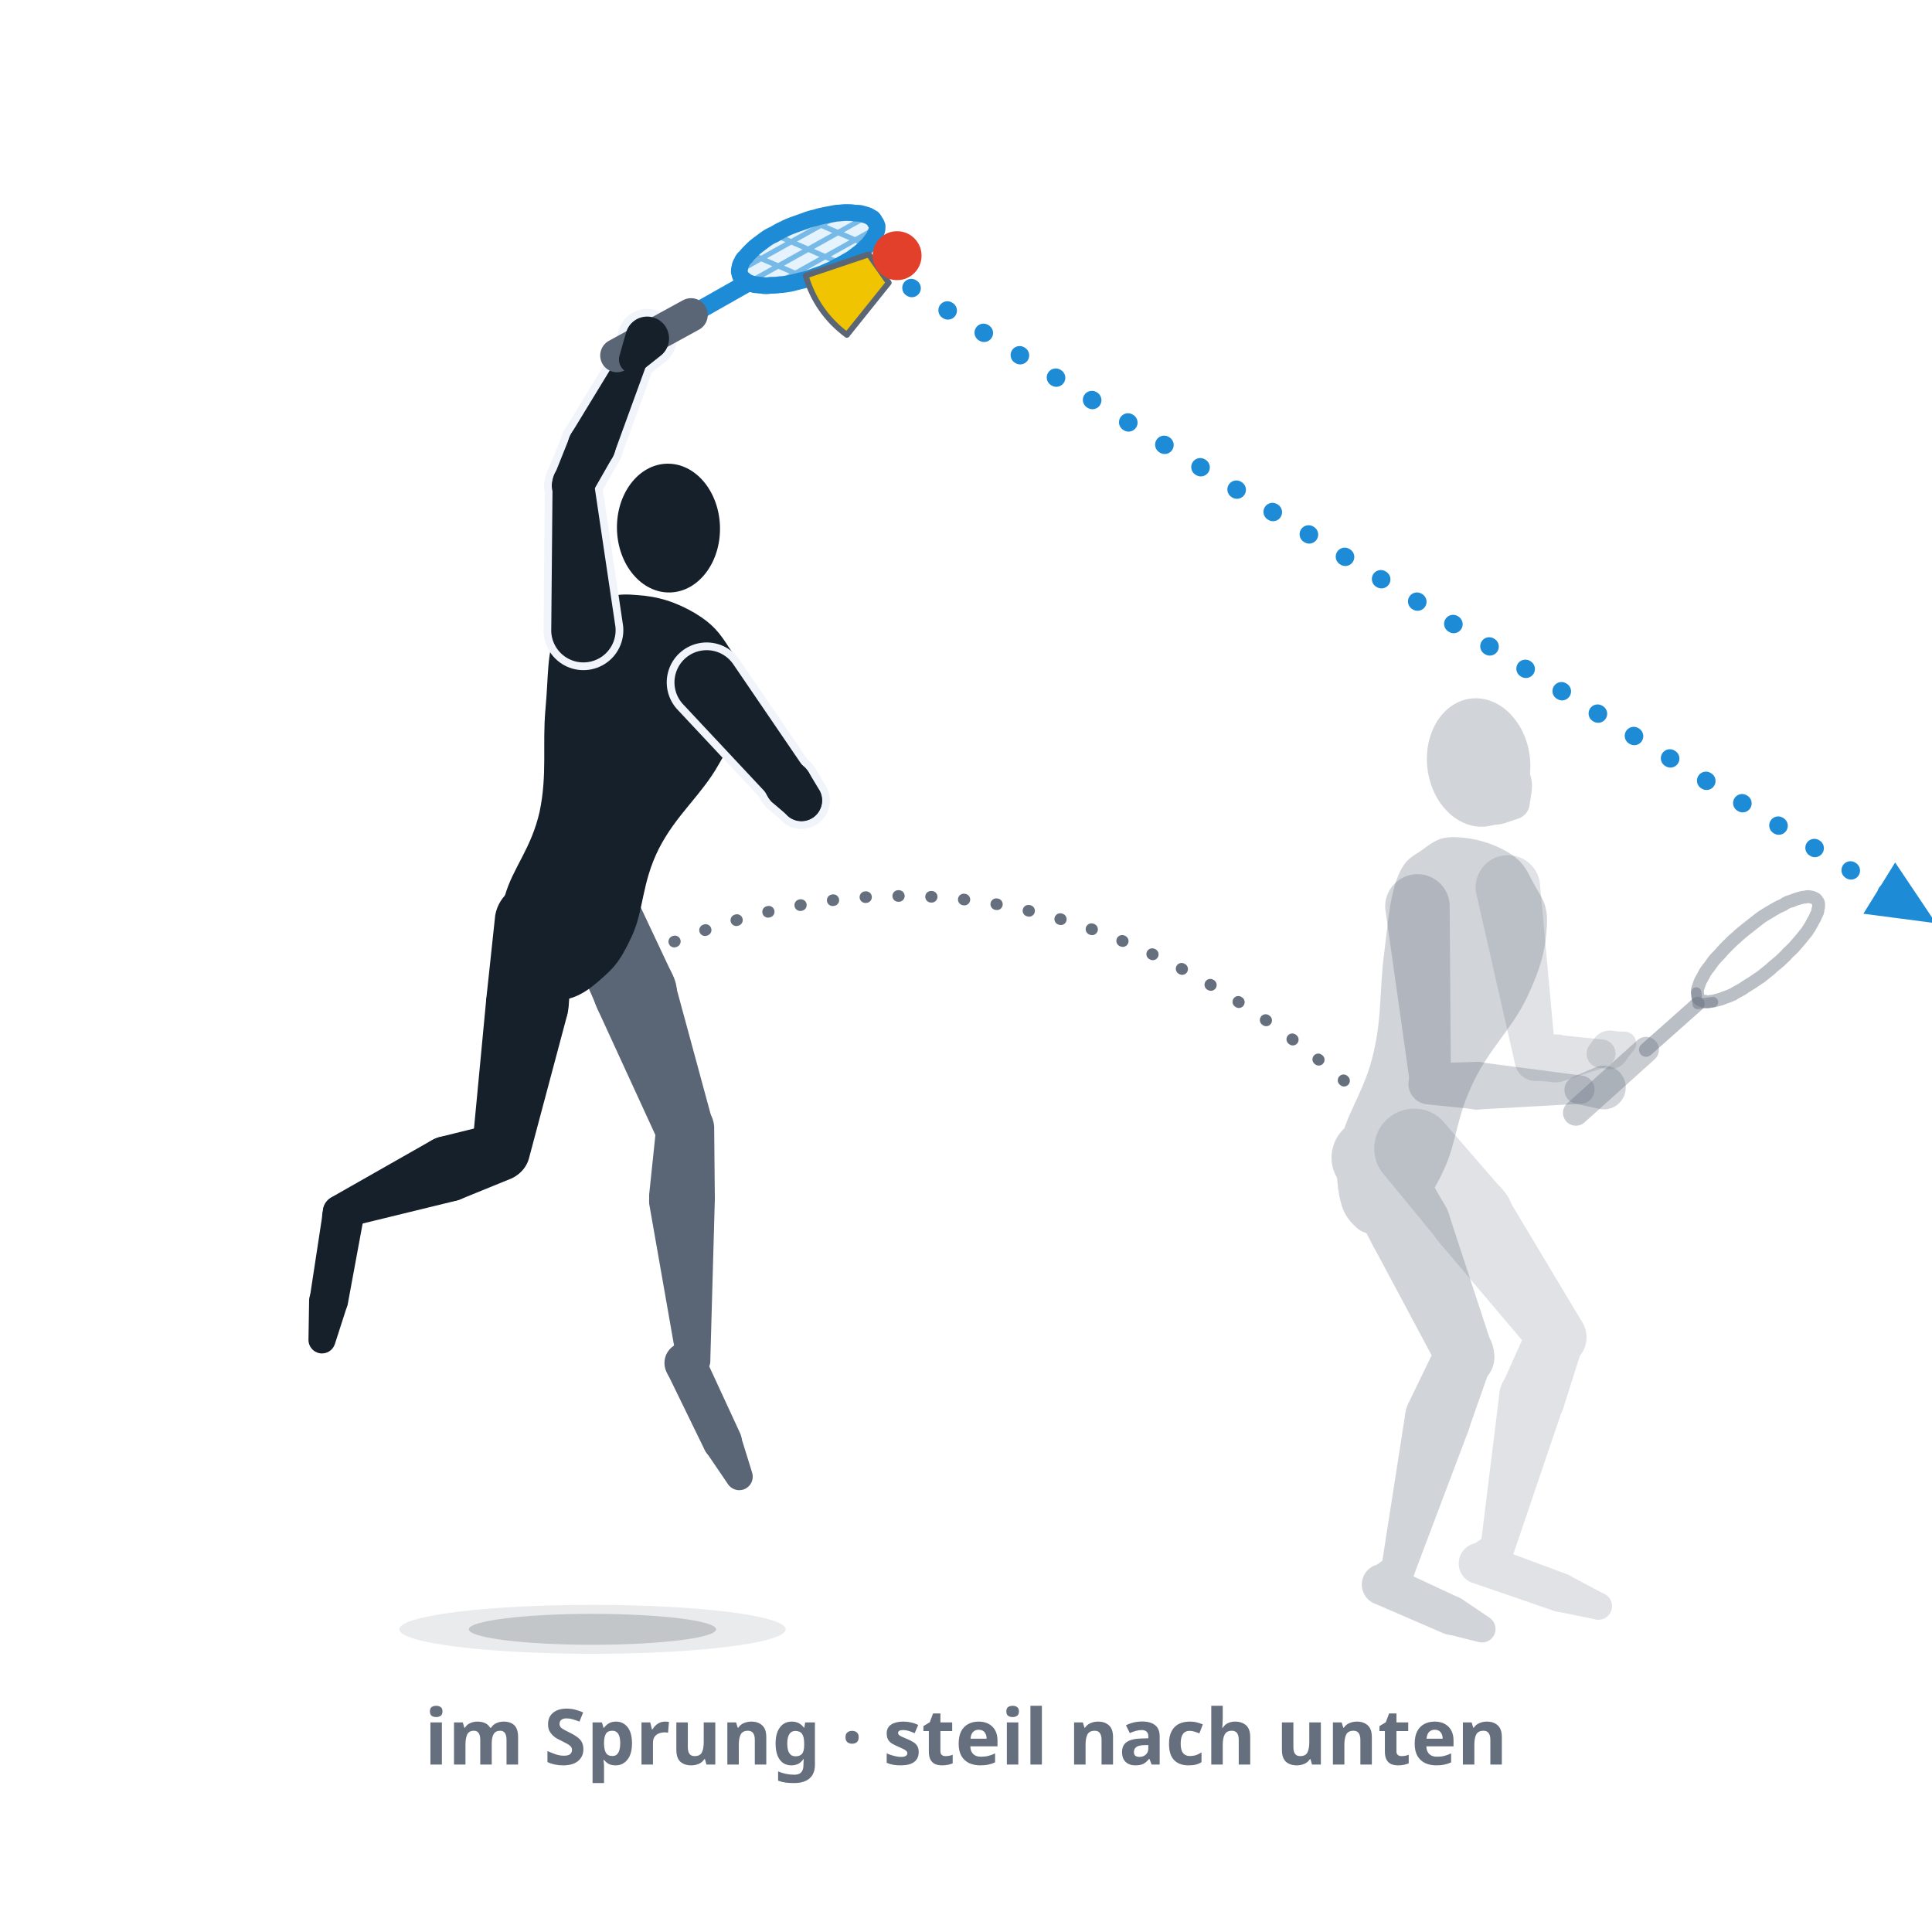
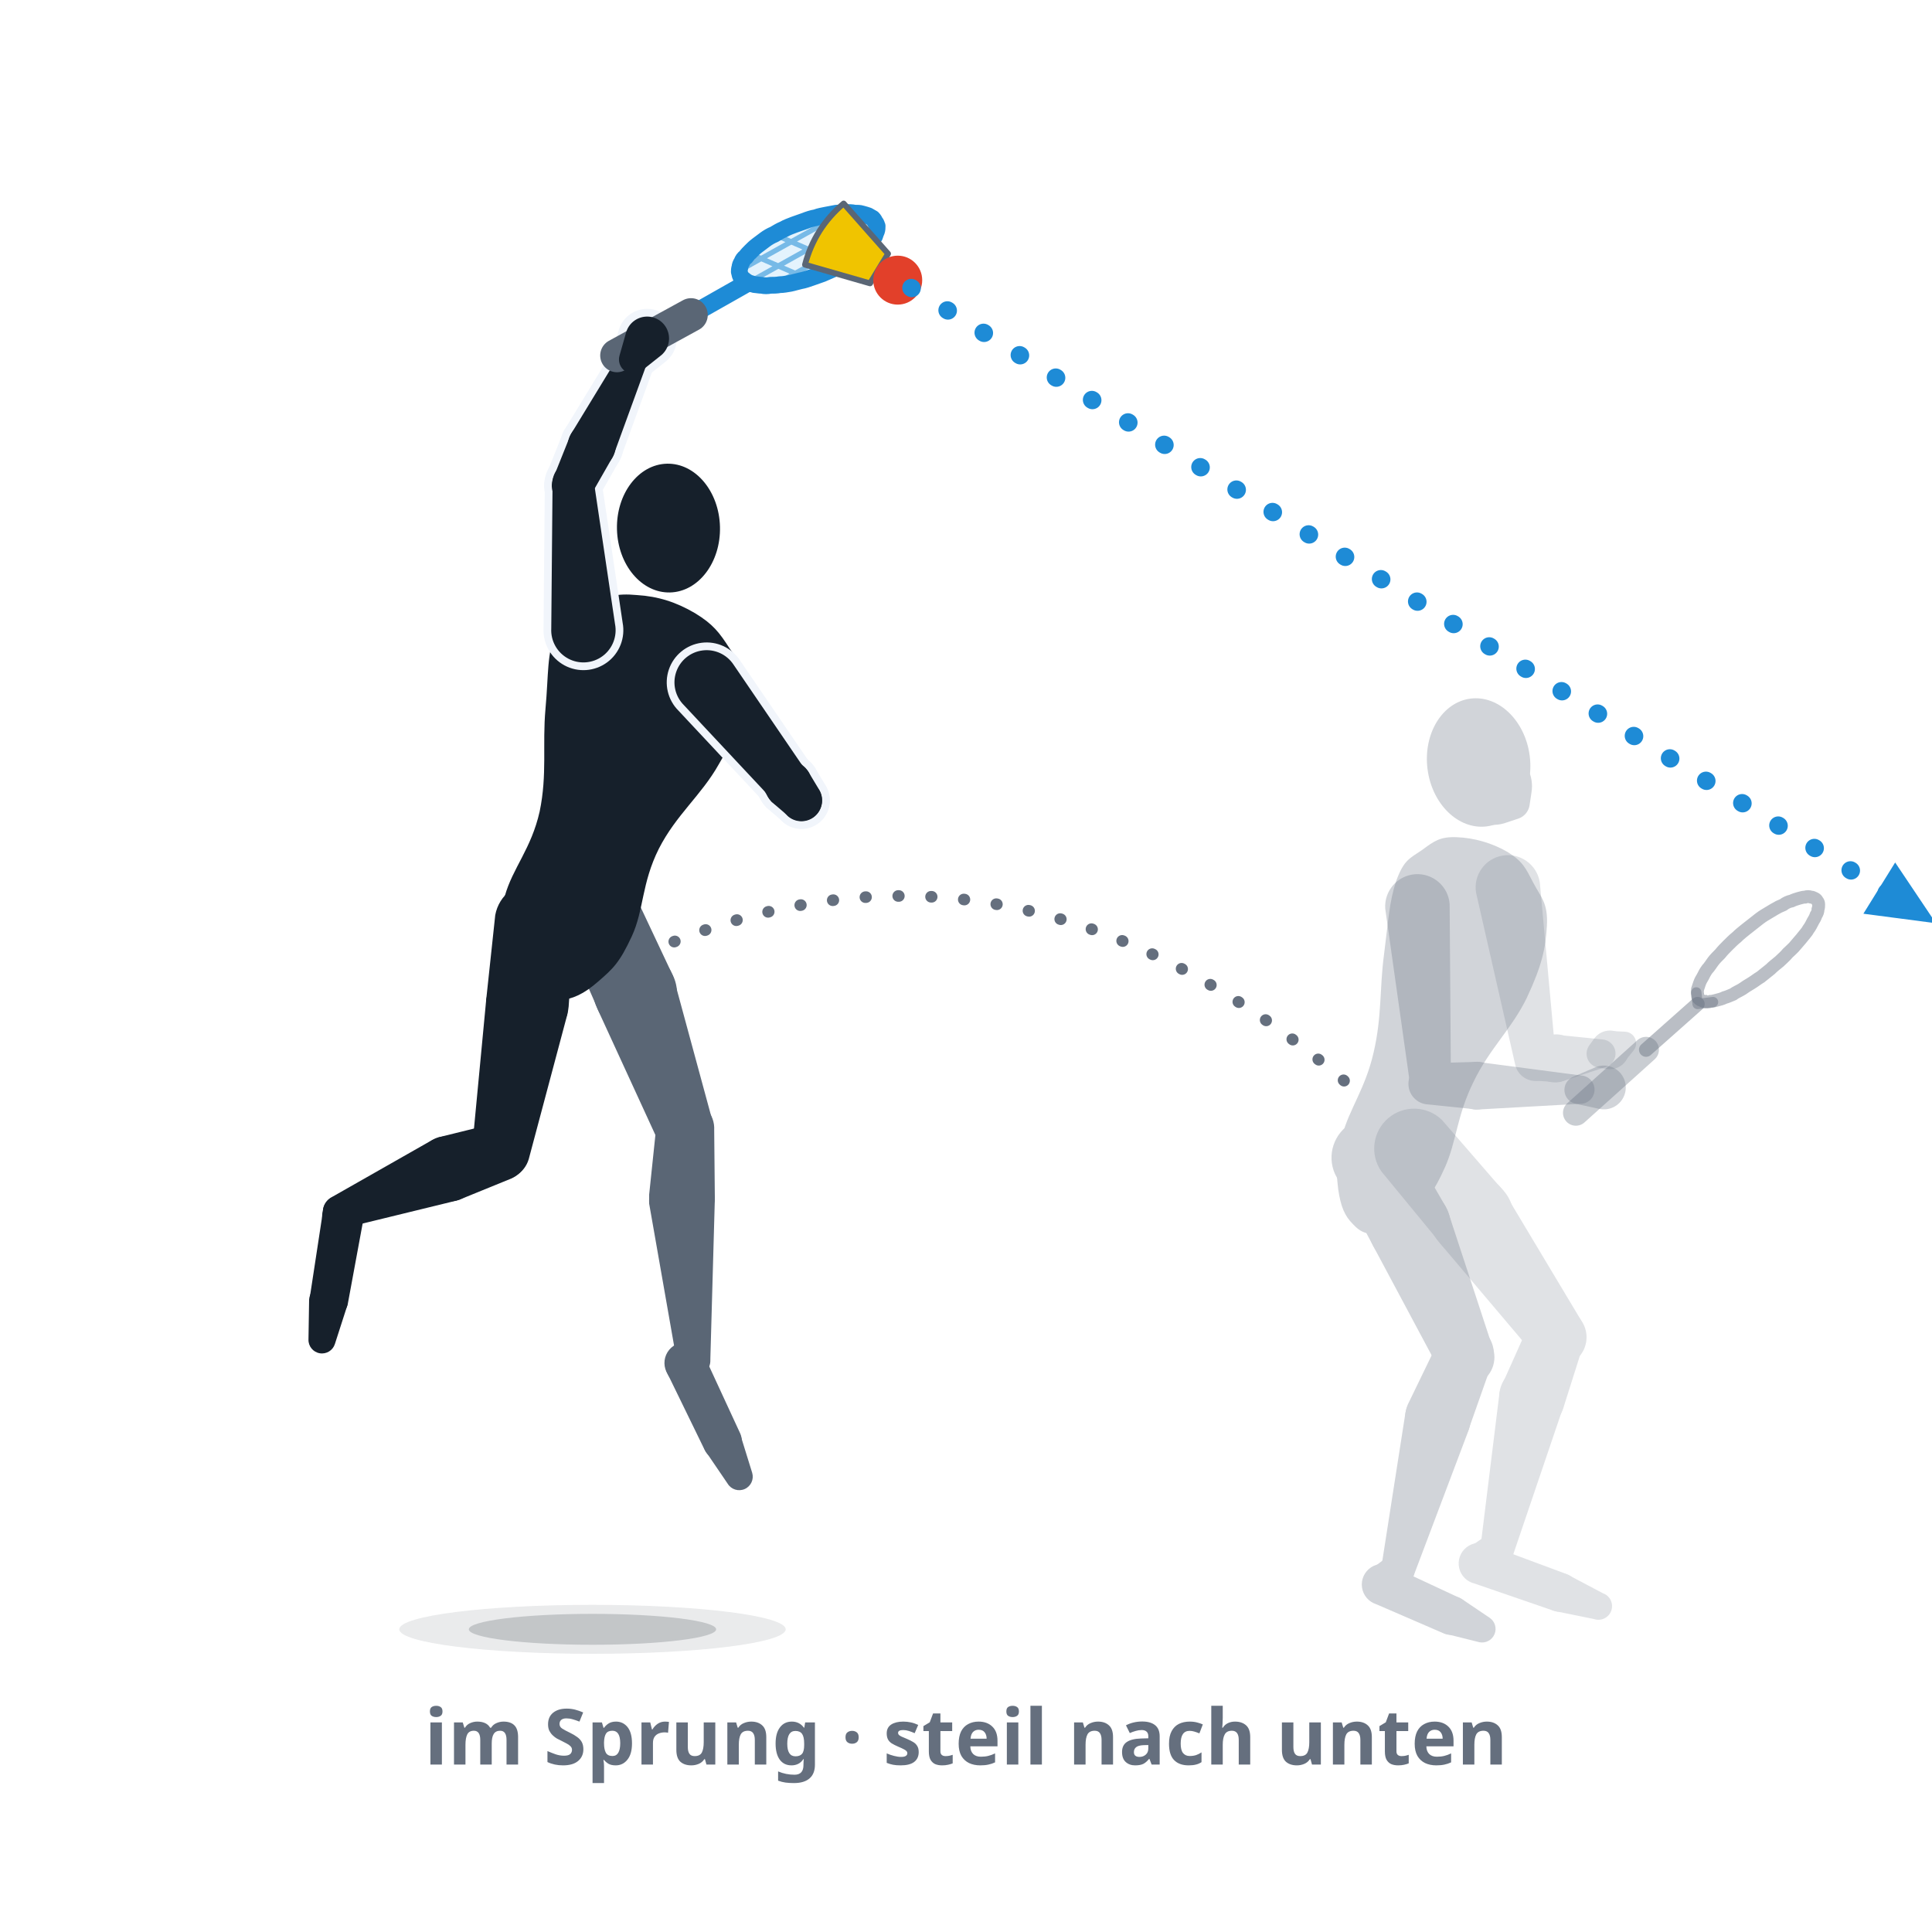
<svg xmlns="http://www.w3.org/2000/svg" viewBox="0 0 300 300" role="img" data-quelle="figuren" aria-label="Der Sprung-Smash: der Spieler trifft im höchsten Punkt des Sprungs, die Beine in Schrittstellung, und schlägt den Speeder steil nach vorn unten. Blass daneben die weiche Landung auf beiden Ballen, schlagbereit.">
  <style>
    .s-k{fill:var(--tinte,#16202b)}
    .s-f{fill:var(--tinte-2,#5a6675)}
    .s-gk{fill:var(--tinte-3,#656f7e);opacity:.3}
    .s-gf{fill:var(--tinte-3,#656f7e);opacity:.2}
    .s-x{fill:var(--flaeche-2,#f1f5fb);stroke:var(--flaeche-2,#f1f5fb);stroke-width:2.4;stroke-linejoin:round}
    .s-rf{fill:var(--primaer,#38a4f1);opacity:.14}
    .s-rs{fill:none;stroke:var(--primaer-dunkel,#1e8bd6);stroke-width:.8;opacity:.55}
    .s-rr{fill:none;stroke:var(--primaer-dunkel,#1e8bd6);stroke-width:2.6;stroke-linejoin:round}
    .s-rh{fill:none;stroke:var(--primaer-dunkel,#1e8bd6);stroke-width:2.1;stroke-linecap:round;stroke-linejoin:round}
    .s-rsch{fill:none;stroke:var(--primaer-dunkel,#1e8bd6);stroke-width:2.8;stroke-linecap:round}
    .s-rg{fill:none;stroke:var(--tinte-2,#5a6675);stroke-width:5.2;stroke-linecap:round}
    .s-gr{fill:none;stroke:var(--tinte-3,#656f7e);stroke-width:2;opacity:.45}
    .s-gh{fill:none;stroke:var(--tinte-3,#656f7e);stroke-width:1.6;opacity:.45;stroke-linecap:round;stroke-linejoin:round}
    .s-gsch{fill:none;stroke:var(--tinte-3,#656f7e);stroke-width:2.2;opacity:.45;stroke-linecap:round}
    .s-gg{fill:none;stroke:var(--tinte-3,#656f7e);stroke-width:4;opacity:.35;stroke-linecap:round}
    .s-korb{fill:var(--speeder-korb,#f0c400);stroke:var(--tinte-2,#5a6675);stroke-width:.9;stroke-linejoin:round}
    .s-kappe{fill:var(--speeder-kappe,#e2402a)}
    .s-sch{fill:var(--schatten-boden,#16202b2e)}
    .s-schw{fill:var(--schatten-boden,#16202b2e);opacity:.5}
    .s-bahn{fill:none;stroke:var(--primaer-dunkel,#1e8bd6);stroke-width:2.8;stroke-dasharray:.1 6.5;stroke-linecap:round}
    .s-blick{fill:none;stroke:var(--tinte-3,#656f7e);stroke-width:1.8;stroke-dasharray:.1 5;stroke-linecap:round}
    .s-mk{fill:var(--primaer-dunkel,#1e8bd6)}
    .st{fill:var(--tinte-3,#656f7e);font:600 12px/1 system-ui,sans-serif;text-anchor:middle}
  </style>
  <defs>
    <marker id="p020" viewBox="0 0 10 10" markerWidth="4.4" markerHeight="4.4" refX="5" refY="5" orient="auto">
      <path d="M1,1.2 L9.4,5 L1,8.8 Z" class="s-mk" />
    </marker>
  </defs>
  <ellipse class="s-schw" cx="92" cy="253" rx="30" ry="3.8" />
  <ellipse class="s-sch" cx="92" cy="253" rx="19.2" ry="2.4" />
  <g class="s-gf">
    <path d="M214.5,181.9L223.3,192.6A6.4,6.4 0 1 0 233,184.4L223.9,173.9A6.2,6.2 0 0 0 214.5,181.9Z" />
    <path d="M223.3,192.7L238.2,210.3A4.5,4.5 0 0 0 245.5,205L233.7,185.3A6.4,6.4 0 1 0 223.3,192.7Z" />
    <path d="M237.5,205.5L233.2,215.1A5.1,5.1 0 1 0 242.7,218.8L245.9,208.7A4.5,4.5 0 0 0 237.5,205.5Z" />
    <path d="M232.8,216.6L229.9,240.1A2.6,2.6 0 0 0 235,241.3L242.6,218.9A5.1,5.1 0 1 0 232.8,216.6Z" />
    <path d="M231,238.3L228.1,240.3A3.2,3.2 0 1 0 232.6,244.8L234.6,241.9A2.6,2.6 0 0 0 231,238.3Z" />
    <path d="M229,245.9L241.2,250.1A3,3 0 0 0 243.2,244.4L231.1,239.9A3.2,3.2 0 1 0 229,245.9Z" />
    <path d="M241.6,250.2L247.5,251.4A2.1,2.1 0 0 0 248.9,247.4L243.6,244.6A3,3 0 1 0 241.6,250.2Z" />
  </g>
  <g class="s-gf">
    <path d="M229.2,138.6L235.3,165.4A3.2,3.2 0 0 0 241.6,164.4L239.1,137A5,5 0 1 0 229.2,138.6Z" />
    <path d="M238.3,167.8L241.3,168A3.7,3.7 0 1 0 240.5,160.8L237.6,161.6A3.2,3.2 0 0 0 238.3,167.8Z" />
    <path d="M242.6,167.9L249.3,165.7A2.2,2.2 0 0 0 248.8,161.4L241.9,160.7A3.7,3.7 0 1 0 242.6,167.9Z" />
  </g>
  <g class="s-gf">
    <path d="M248.3,165.8L249.6,166A3,3 0 1 0 247.6,161.2L246.8,162.3A2.2,2.2 0 0 0 248.3,165.8Z" />
    <path d="M252.3,164.8L253.6,163.2A1.8,1.8 0 0 0 252.3,160.2L250.2,160.1A2.9,2.9 0 1 0 252.3,164.8Z" />
  </g>
  <g class="s-gk">
    <path d="M234.1,132.3C236.5,133.8 236.9,134.8 238.1,137.1C239.3,139.4 240.4,140.2 240.2,143.8C240,147.3 239.4,150 237.1,154.9C234.8,159.7 231.3,162.8 228.8,168C226.2,173.3 226.2,177.1 224.4,181.2C222.6,185.2 221.7,186.1 219.7,188.2C217.7,190.2 216.3,191 214.4,191.4C212.5,191.8 211.4,191.5 210.1,190.1C208.8,188.8 208.2,187.4 207.8,184.7C207.5,181.9 207.3,180.7 208.4,176.4C209.5,172.2 212,169.1 213.3,163.4C214.6,157.8 214.2,153.6 214.9,148.3C215.6,142.9 215.7,140.1 216.8,136.8C218,133.5 218.9,133.3 220.8,132C222.7,130.6 223.6,129.9 226.2,130C228.9,130.1 231.7,130.9 234.1,132.3Z" />
    <path d="M207.3,182.3L213.3,193.6A6.4,6.4 0 1 0 224.5,187.4L218.1,176.3A6.2,6.2 0 0 0 207.3,182.3Z" />
    <path d="M213.3,193.6L223.4,212.5A4.5,4.5 0 0 0 231.7,209L225,188.6A6.4,6.4 0 1 0 213.3,193.6Z" />
    <path d="M223.3,208.4L218.6,218.1A5.1,5.1 0 1 0 228,222.1L231.6,211.9A4.5,4.5 0 0 0 223.3,208.4Z" />
    <path d="M218.2,219.6L214.5,243.3A2.6,2.6 0 0 0 219.5,244.7L228,222.2A5.1,5.1 0 1 0 218.2,219.6Z" />
    <path d="M215.5,241.7L213,243.6A3.2,3.2 0 1 0 217.7,247.8L219.3,245.1A2.6,2.6 0 0 0 215.5,241.7Z" />
    <path d="M213.7,249.1L224.1,253.6A3,3 0 0 0 226.6,248.1L216.3,243.3A3.2,3.2 0 1 0 213.7,249.1Z" />
    <path d="M224.5,253.7L229.7,255A2.1,2.1 0 0 0 231.3,251.2L227,248.3A3,3 0 1 0 224.5,253.7Z" />
  </g>
  <g class="s-gk">
    <ellipse cx="229.6" cy="118.4" rx="8" ry="10" transform="rotate(-7.2 229.6 118.4)" />
    <path d="M234,127.7L235.8,127.1A2.6,2.6 0 0 0 237.5,125.1L237.8,123.1A6,6 0 1 0 234,127.7Z" />
  </g>
  <g class="s-gk">
    <path d="M215.1,141.1L219,168.7A3.2,3.2 0 0 0 225.3,168.2L225.1,140.4A5,5 0 1 0 215.1,141.1Z" />
    <path d="M221.8,171.5L228.6,172.2A3.7,3.7 0 1 0 228.9,164.9L222,165.1A3.2,3.2 0 0 0 221.8,171.5Z" />
    <path d="M229.2,172.3L245.3,171.4A2.2,2.2 0 0 0 245.5,167L229.5,164.9A3.7,3.7 0 1 0 229.2,172.3Z" />
  </g>
  <path class="s-gh" d="M266,155.6L263.6,155.9L263.4,154.1" />
  <path class="s-gsch" d="M255.6,163L263.6,155.9" />
  <path class="s-gr" d="M281.8,139.5C281.6,139.4 281.4,139.3 281.2,139.3C280.9,139.2 280.6,139.2 280.3,139.3C280,139.3 279.7,139.4 279.3,139.5C279,139.6 278.6,139.7 278.2,139.9C277.7,140 277.3,140.2 276.9,140.5C276.4,140.7 276,140.9 275.5,141.2C275,141.5 274.5,141.8 274,142.1C273.5,142.4 273,142.8 272.5,143.2C272.1,143.5 271.6,143.9 271.1,144.3C270.6,144.7 270.1,145.1 269.7,145.5C269.2,145.9 268.7,146.4 268.3,146.8C267.9,147.2 267.5,147.6 267.1,148.1C266.7,148.5 266.3,148.9 266,149.3C265.7,149.7 265.4,150.2 265.1,150.5C264.8,150.9 264.6,151.3 264.4,151.7C264.2,152 264,152.4 263.9,152.7C263.8,153 263.7,153.3 263.6,153.6C263.6,153.9 263.5,154.2 263.6,154.4C263.6,154.6 263.6,154.8 263.7,155C263.8,155.1 264,155.3 264.1,155.3C264.3,155.4 264.5,155.5 264.8,155.5C265,155.6 265.3,155.6 265.6,155.5C265.9,155.5 266.2,155.4 266.6,155.3C267,155.2 267.4,155.1 267.8,154.9C268.2,154.8 268.6,154.6 269.1,154.4C269.5,154.1 270,153.9 270.5,153.6C270.9,153.3 271.4,153 271.9,152.7C272.4,152.4 272.9,152 273.4,151.7C273.9,151.3 274.4,150.9 274.9,150.5C275.3,150.1 275.8,149.7 276.3,149.3C276.7,148.9 277.2,148.5 277.6,148C278,147.6 278.5,147.2 278.8,146.8C279.2,146.3 279.6,145.9 279.9,145.5C280.2,145.1 280.6,144.7 280.8,144.3C281.1,143.9 281.3,143.5 281.5,143.1C281.7,142.8 281.9,142.4 282,142.1C282.2,141.8 282.3,141.5 282.3,141.2C282.4,140.9 282.4,140.7 282.4,140.4C282.4,140.2 282.3,140 282.2,139.9C282.1,139.7 282,139.6 281.8,139.5Z" />
  <path class="s-gg" d="M244.7,172.8L255.6,163" />
  <g class="s-gk">
    <path d="M244.7,171.4L248.4,172.2A3.4,3.4 0 1 0 247.8,165.7L244.3,167.2A2.2,2.2 0 0 0 244.7,171.4Z" />
  </g>
  <path class="s-blick" d="M100,148.2 Q 158,122.2 212,170.7" />
  <g class="s-f">
    <path d="M87.3,144.1L92.7,156.4A6.4,6.4 0 1 0 104.3,151.1L98.6,139A6.2,6.2 0 0 0 87.3,144.1Z" />
    <path d="M92.7,156.5L102.3,177.4A4.5,4.5 0 0 0 110.7,174.3L104.7,152.2A6.4,6.4 0 1 0 92.7,156.5Z" />
    <path d="M101.9,175L100.8,185.5A5.1,5.1 0 1 0 111,186L110.9,175.5A4.5,4.5 0 0 0 101.9,175Z" />
    <path d="M100.8,186.9L105.1,211.4A2.6,2.6 0 0 0 110.3,211.1L111,186.2A5.1,5.1 0 1 0 100.8,186.9Z" />
    <path d="M107,208.5L105.6,208.9A3.2,3.2 0 1 0 109.4,213.4L110,212.2A2.6,2.6 0 0 0 107,208.5Z" />
    <path d="M103.7,213.4L109.4,225.1A3,3 0 0 0 114.9,222.5L109.4,210.6A3.2,3.2 0 1 0 103.7,213.4Z" />
    <path d="M109.6,225.4L113,230.4A2.1,2.1 0 0 0 116.8,228.7L115,222.9A3,3 0 1 0 109.6,225.4Z" />
  </g>
  <g class="s-k">
    <path d="M107.9,95.2C110.7,96.9 111.7,98.2 113.3,100.7C115,103.2 116.4,104.1 116,107.7C115.7,111.3 114.4,113.9 111.6,118.7C108.9,123.5 105,126.5 102.3,131.8C99.6,137.2 100,141.3 98.1,145.4C96.2,149.5 95.2,150.4 92.9,152.4C90.6,154.4 89,155.1 86.7,155.4C84.4,155.6 83,155.2 81.3,153.7C79.6,152.1 78.7,150.6 78.2,147.7C77.6,144.8 77.3,143.5 78.4,139.1C79.6,134.8 82.5,131.8 83.8,126C85,120.2 84.2,115.7 84.7,110.1C85.2,104.6 84.9,101.5 86.3,98.3C87.7,95 89.1,94.9 91.6,93.8C94.2,92.6 95.7,92.1 98.9,92.4C102.2,92.6 105,93.5 107.9,95.2Z" />
    <path d="M76.9,142.1L75.5,155.2A6.4,6.4 0 1 0 88.3,156.3L89.2,143.2A6.2,6.2 0 0 0 76.9,142.1Z" />
    <path d="M75.5,155.2L73.3,178.4A4.5,4.5 0 0 0 82.1,180L88.1,157.5A6.4,6.4 0 1 0 75.5,155.2Z" />
    <path d="M76.6,174.5L68.1,176.6A5.1,5.1 0 1 0 71.3,186.3L79.4,183A4.5,4.5 0 0 0 76.6,174.5Z" />
    <path d="M66.8,177.2L51.5,185.9A2.6,2.6 0 0 0 53.4,190.7L70.6,186.5A5.1,5.1 0 1 0 66.8,177.2Z" />
    <path d="M50.2,187.6L50.1,188.2A3.2,3.2 0 1 0 53.9,185.8L53.3,185.7A2.6,2.6 0 0 0 50.2,187.6Z" />
    <path d="M50.1,188.4L48.1,201.5A3,3 0 0 0 54,202.5L56.4,189.5A3.2,3.2 0 1 0 50.1,188.4Z" />
    <path d="M48,201.8L47.9,208A2.1,2.1 0 0 0 52,208.7L53.9,202.8A3,3 0 1 0 48,201.8Z" />
  </g>
  <g class="s-k">
    <ellipse cx="103.8" cy="82" rx="8" ry="10" transform="rotate(-1.4 103.8 82)" />
    <path d="M99,84.7a6,6 0 1 0 12,0a6,6 0 1 0 -12,0Z" />
  </g>
  <g class="s-x">
    <path d="M106.2,109.5L122.3,126.7A3.2,3.2 0 0 0 127.2,122.7L113.9,103.2A5,5 0 1 0 106.2,109.5Z" />
    <path d="M127.3,122.8L125.5,119.8A3.7,3.7 0 1 0 119.8,124.5L122.5,126.8A3.2,3.2 0 0 0 127.3,122.8Z" />
    <path d="M124.7,118.9L118.5,113.6A2.2,2.2 0 0 0 115.1,116.4L119.1,123.5A3.7,3.7 0 1 0 124.7,118.9Z" />
    <path d="M119.2,115.2L119.1,113.5A3.4,3.4 0 1 0 114.9,117L116.5,117.4A2.2,2.2 0 0 0 119.2,115.2Z" />
  </g>
  <g class="s-k">
    <path d="M106.2,109.5L122.3,126.7A3.2,3.2 0 0 0 127.2,122.7L113.9,103.2A5,5 0 1 0 106.2,109.5Z" />
    <path d="M127.3,122.8L125.5,119.8A3.7,3.7 0 1 0 119.8,124.5L122.5,126.8A3.2,3.2 0 0 0 127.3,122.8Z" />
    <path d="M124.7,118.9L118.5,113.6A2.2,2.2 0 0 0 115.1,116.4L119.1,123.5A3.7,3.7 0 1 0 124.7,118.9Z" />
  </g>
  <g class="s-k">
    <path d="M119.2,115.2L119.1,113.5A3.4,3.4 0 1 0 114.9,117L116.5,117.4A2.2,2.2 0 0 0 119.2,115.2Z" />
  </g>
  <g class="s-x">
    <path d="M95.5,96.9L92.2,74.7A3.2,3.2 0 0 0 85.8,75.2L85.6,97.6A5,5 0 1 0 95.5,96.9Z" />
    <path d="M91.8,76.8L95,71.2A3.7,3.7 0 1 0 88.4,68L86,74A3.2,3.2 0 0 0 91.8,76.8Z" />
    <path d="M95.3,70.6L100.4,56.6A2.2,2.2 0 0 0 96.4,54.7L88.6,67.5A3.7,3.7 0 1 0 95.3,70.6Z" />
    <path d="M99.6,57.6L102.5,55.3A3.4,3.4 0 1 0 97.2,51.7L96.2,55.2A2.2,2.2 0 0 0 99.6,57.6Z" />
  </g>
  <g class="s-k">
    <path d="M95.5,96.9L92.2,74.7A3.2,3.2 0 0 0 85.8,75.2L85.6,97.6A5,5 0 1 0 95.5,96.9Z" />
    <path d="M91.8,76.8L95,71.2A3.7,3.7 0 1 0 88.4,68L86,74A3.2,3.2 0 0 0 91.8,76.8Z" />
    <path d="M95.3,70.6L100.4,56.6A2.2,2.2 0 0 0 96.4,54.7L88.6,67.5A3.7,3.7 0 1 0 95.3,70.6Z" />
  </g>
  <path class="s-rf" d="M134.8,33.5C134.5,33.4 134.2,33.3 133.8,33.2C133.5,33.1 133.1,33.1 132.7,33.1C132.3,33 131.8,33 131.3,33C130.9,33 130.4,33.1 129.9,33.1C129.4,33.2 128.8,33.3 128.3,33.4C127.8,33.5 127.2,33.6 126.7,33.8C126.1,33.9 125.5,34.1 125,34.3C124.4,34.5 123.9,34.7 123.3,34.9C122.8,35.1 122.2,35.3 121.7,35.6C121.2,35.8 120.7,36.1 120.2,36.4C119.7,36.6 119.2,36.9 118.8,37.2C118.4,37.5 118,37.8 117.6,38.1C117.2,38.4 116.9,38.7 116.6,39C116.3,39.3 116,39.6 115.8,39.9C115.5,40.1 115.3,40.4 115.2,40.7C115,41 114.9,41.3 114.9,41.5C114.8,41.8 114.8,42 114.8,42.2C114.9,42.5 114.9,42.7 115,42.9C115.2,43.1 115.3,43.3 115.5,43.4C115.7,43.6 115.9,43.7 116.2,43.9C116.5,44 116.8,44.1 117.2,44.2C117.5,44.2 117.9,44.3 118.3,44.3C118.7,44.4 119.2,44.4 119.6,44.3C120.1,44.3 120.6,44.3 121.1,44.2C121.6,44.2 122.1,44.1 122.7,44C123.2,43.9 123.8,43.7 124.3,43.6C124.9,43.5 125.4,43.3 126,43.1C126.6,42.9 127.1,42.7 127.7,42.5C128.2,42.3 128.8,42 129.3,41.8C129.8,41.5 130.3,41.3 130.8,41C131.3,40.7 131.7,40.5 132.2,40.2C132.6,39.9 133,39.6 133.4,39.3C133.8,39 134.1,38.7 134.4,38.4C134.7,38.1 135,37.8 135.2,37.5C135.5,37.2 135.6,36.9 135.8,36.7C135.9,36.4 136,36.1 136.1,35.9C136.2,35.6 136.2,35.4 136.2,35.1C136.1,34.9 136.1,34.7 135.9,34.5C135.8,34.3 135.7,34.1 135.5,33.9C135.3,33.8 135,33.6 134.8,33.5Z" />
  <path class="s-rs" d="M120.7,44L135.6,35.7M116.9,43.5L134.1,33.9M115.4,41.7L130.3,33.4M125,43.1L116.7,39.5M130.3,40.8L120.7,36.6M134.3,37.9L125.9,34.3" />
  <path class="s-rh" d="M118.9,44.5L115.6,44.2L114.7,42.6" />
  <path class="s-rsch" d="M107.3,48.9L115.6,44.2" />
  <path class="s-rr" d="M134.8,33.5C134.5,33.4 134.2,33.3 133.8,33.2C133.5,33.1 133.1,33.1 132.7,33.1C132.3,33 131.8,33 131.3,33C130.9,33 130.4,33.1 129.9,33.1C129.4,33.2 128.8,33.3 128.3,33.4C127.8,33.5 127.2,33.6 126.7,33.8C126.1,33.9 125.5,34.1 125,34.3C124.4,34.5 123.9,34.7 123.3,34.9C122.8,35.1 122.2,35.3 121.7,35.6C121.2,35.8 120.7,36.1 120.2,36.4C119.7,36.6 119.2,36.9 118.8,37.2C118.4,37.5 118,37.8 117.6,38.1C117.2,38.4 116.9,38.7 116.6,39C116.3,39.3 116,39.6 115.8,39.9C115.5,40.1 115.3,40.4 115.2,40.7C115,41 114.9,41.3 114.9,41.5C114.8,41.8 114.8,42 114.8,42.2C114.9,42.5 114.9,42.7 115,42.9C115.2,43.1 115.3,43.3 115.5,43.4C115.7,43.6 115.9,43.7 116.2,43.9C116.5,44 116.8,44.1 117.2,44.2C117.5,44.2 117.9,44.3 118.3,44.3C118.7,44.4 119.2,44.4 119.6,44.3C120.1,44.3 120.6,44.3 121.1,44.2C121.6,44.2 122.1,44.1 122.7,44C123.2,43.9 123.8,43.7 124.3,43.6C124.9,43.5 125.4,43.3 126,43.1C126.6,42.9 127.1,42.7 127.7,42.5C128.2,42.3 128.8,42 129.3,41.8C129.8,41.5 130.3,41.3 130.8,41C131.3,40.7 131.7,40.5 132.2,40.2C132.6,39.9 133,39.6 133.4,39.3C133.8,39 134.1,38.7 134.4,38.4C134.7,38.1 135,37.8 135.2,37.5C135.5,37.2 135.6,36.9 135.8,36.7C135.9,36.4 136,36.1 136.1,35.9C136.2,35.6 136.2,35.4 136.2,35.1C136.1,34.9 136.1,34.7 135.9,34.5C135.8,34.3 135.7,34.1 135.5,33.9C135.3,33.8 135,33.6 134.8,33.5Z" />
  <path class="s-rg" d="M95.8,55.2L107.3,48.9" />
  <g class="s-k">
    <path d="M99.6,57.6L102.5,55.3A3.4,3.4 0 1 0 97.2,51.7L96.2,55.2A2.2,2.2 0 0 0 99.6,57.6Z" />
  </g>
-   <path class="s-korb" d="M138,43.9L131.5,52Q126.8,48.5 125.1,42.8L134.9,39.5Z" />
-   <path class="s-kappe" d="M135.5,39.7a3.8,3.8 0 1 0 7.6,0a3.8,3.8 0 1 0 -7.6,0Z" />
+   <path class="s-korb" d="M135.1,44L125,41.1Q126.5,35.4 131,31.6L137.9,39.4Z" />
+   <path class="s-kappe" d="M135.6,43.5a3.8,3.8 0 1 0 7.6,0a3.8,3.8 0 1 0 -7.6,0Z" />
  <path class="s-bahn" d="M141.5,44.7 L296,140.5" marker-end="url(#p020)" />
  <text class="st" x="150" y="274">im Sprung · steil nach unten</text>
</svg>
